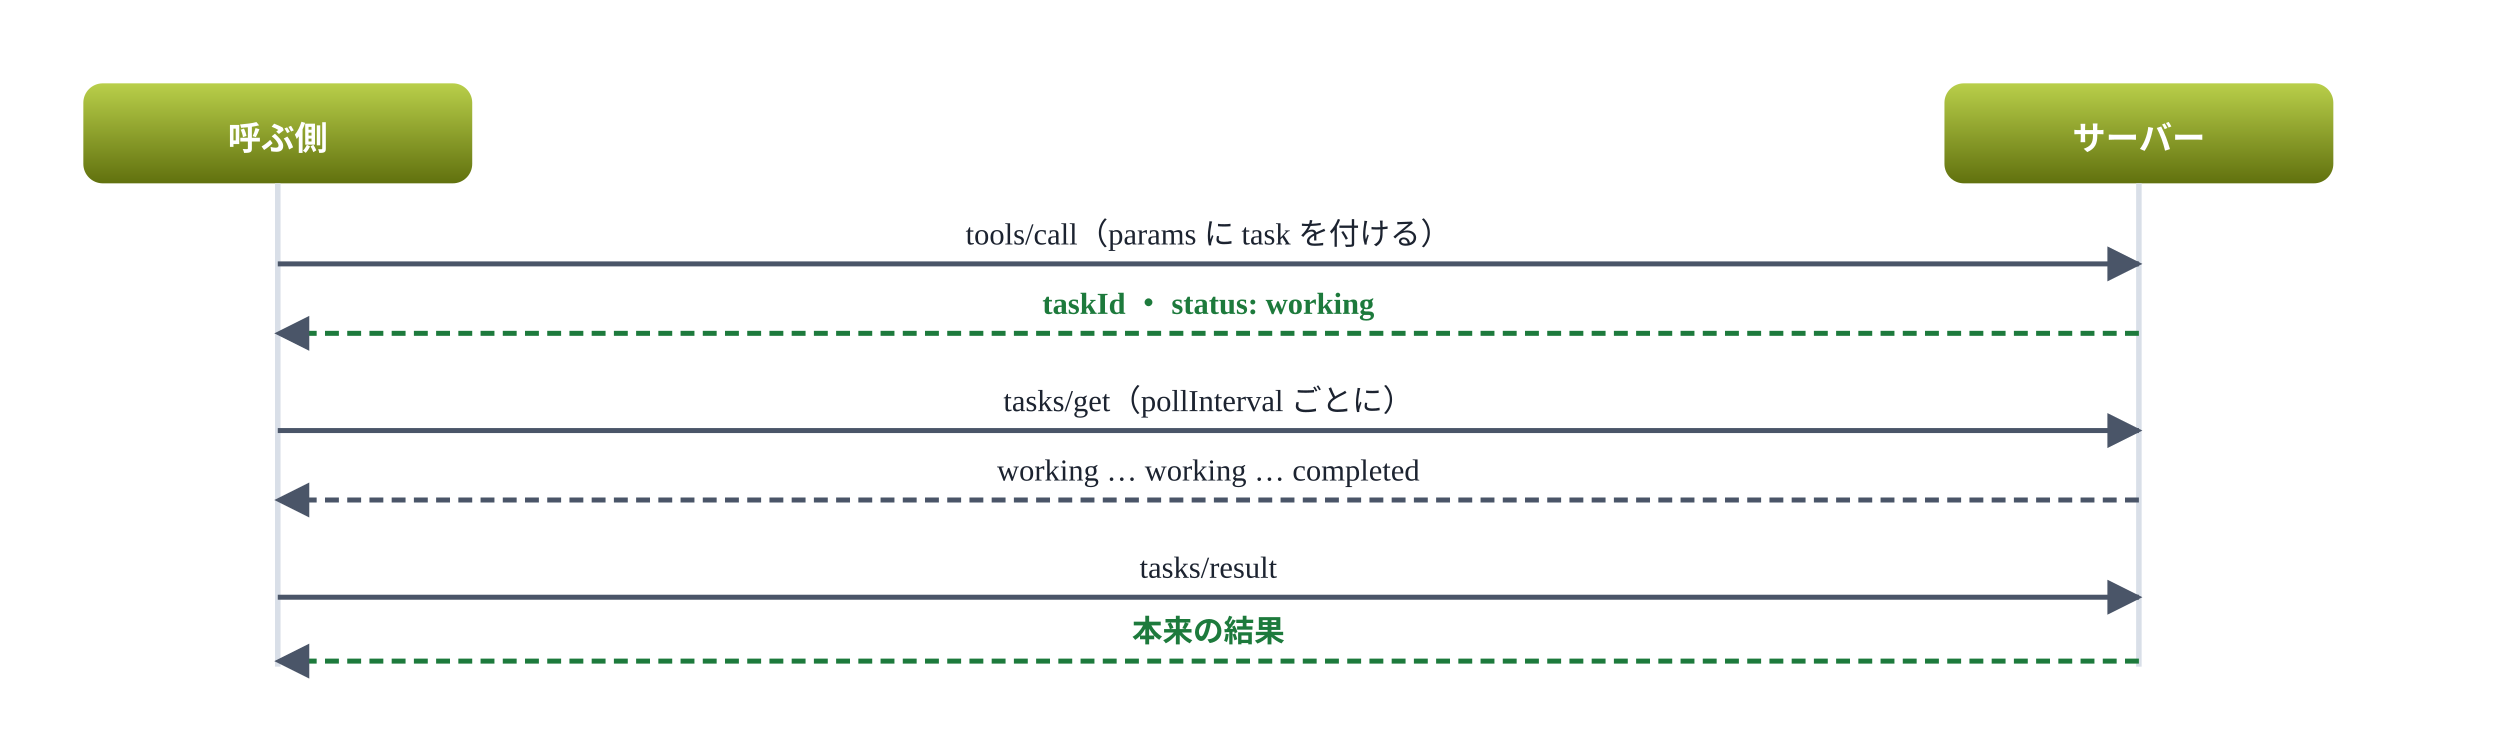
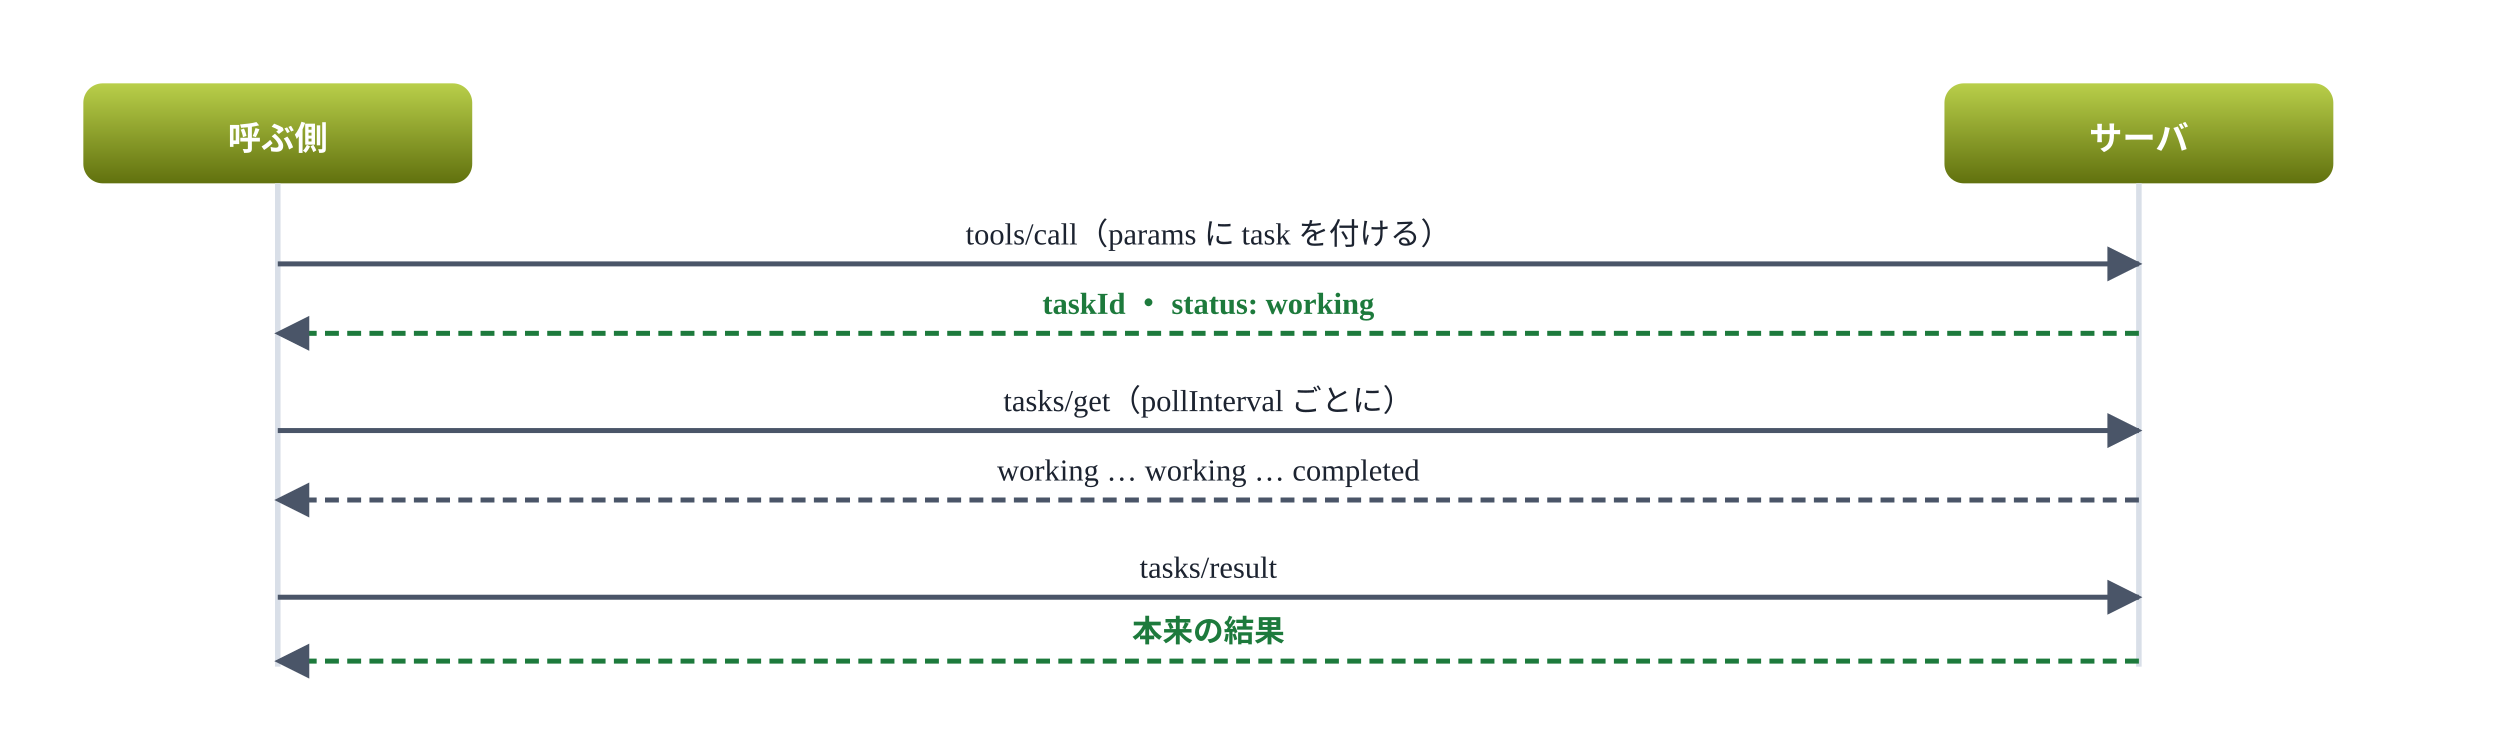
<svg xmlns="http://www.w3.org/2000/svg" viewBox="0 0 900 270" width="900" height="270" role="img" aria-label="タスクの取得手順">
  <defs>
    <linearGradient id="i1" x1="0" y1="1" x2="0" y2="0">
      <stop offset="0" stop-color="hsl(70,78%,25%)" />
      <stop offset="1" stop-color="hsl(70,58%,55%)" />
    </linearGradient>
    <marker id="i2" viewBox="0 0 10 10" refX="9" refY="5" markerWidth="7" markerHeight="7" orient="auto-start-reverse">
      <path d="M 0 0 L 10 5 L 0 10 z" fill="#4a5568" />
    </marker>
  </defs>
  <rect width="100%" height="100%" fill="#ffffff" />
  <rect x="30" y="30" width="140" height="36" rx="7" fill="url(#i1)" />
  <text x="100" y="54" text-anchor="middle" font-size="12" font-weight="700" fill="#fff">呼ぶ側</text>
  <line x1="100" y1="66" x2="100" y2="240" stroke="#d9dfe8" stroke-width="2" />
  <rect x="700" y="30" width="140" height="36" rx="7" fill="url(#i1)" />
-   <text x="770" y="54" text-anchor="middle" font-size="12" font-weight="700" fill="#fff">サーバー</text>
+   <text x="770" y="54" text-anchor="middle" font-size="12" font-weight="700" fill="#fff">サーバ</text>
  <line x1="770" y1="66" x2="770" y2="240" stroke="#d9dfe8" stroke-width="2" />
  <line x1="100" y1="95" x2="770" y2="95" stroke="#4a5568" stroke-width="1.8" marker-end="url(#i2)" />
  <text x="435" y="88" text-anchor="middle" font-size="11" fill="#1c2330">tools/call（params に task を付ける）</text>
  <line x1="770" y1="120" x2="100" y2="120" stroke="#1d7a3c" stroke-width="1.8" marker-end="url(#i2)" stroke-dasharray="5 3" />
  <text x="435" y="113" text-anchor="middle" font-size="11" font-weight="700" fill="#1d7a3c">taskId ・ status: working</text>
  <line x1="100" y1="155" x2="770" y2="155" stroke="#4a5568" stroke-width="1.8" marker-end="url(#i2)" />
  <text x="435" y="148" text-anchor="middle" font-size="11" fill="#1c2330">tasks/get（pollInterval ごとに）</text>
  <line x1="770" y1="180" x2="100" y2="180" stroke="#4a5568" stroke-width="1.8" marker-end="url(#i2)" stroke-dasharray="5 3" />
  <text x="435" y="173" text-anchor="middle" font-size="11" fill="#1c2330">working … working … completed</text>
  <line x1="100" y1="215" x2="770" y2="215" stroke="#4a5568" stroke-width="1.8" marker-end="url(#i2)" />
  <text x="435" y="208" text-anchor="middle" font-size="11" fill="#1c2330">tasks/result</text>
  <line x1="770" y1="238" x2="100" y2="238" stroke="#1d7a3c" stroke-width="1.8" marker-end="url(#i2)" stroke-dasharray="5 3" />
  <text x="435" y="231" text-anchor="middle" font-size="11" font-weight="700" fill="#1d7a3c">本来の結果</text>
</svg>
